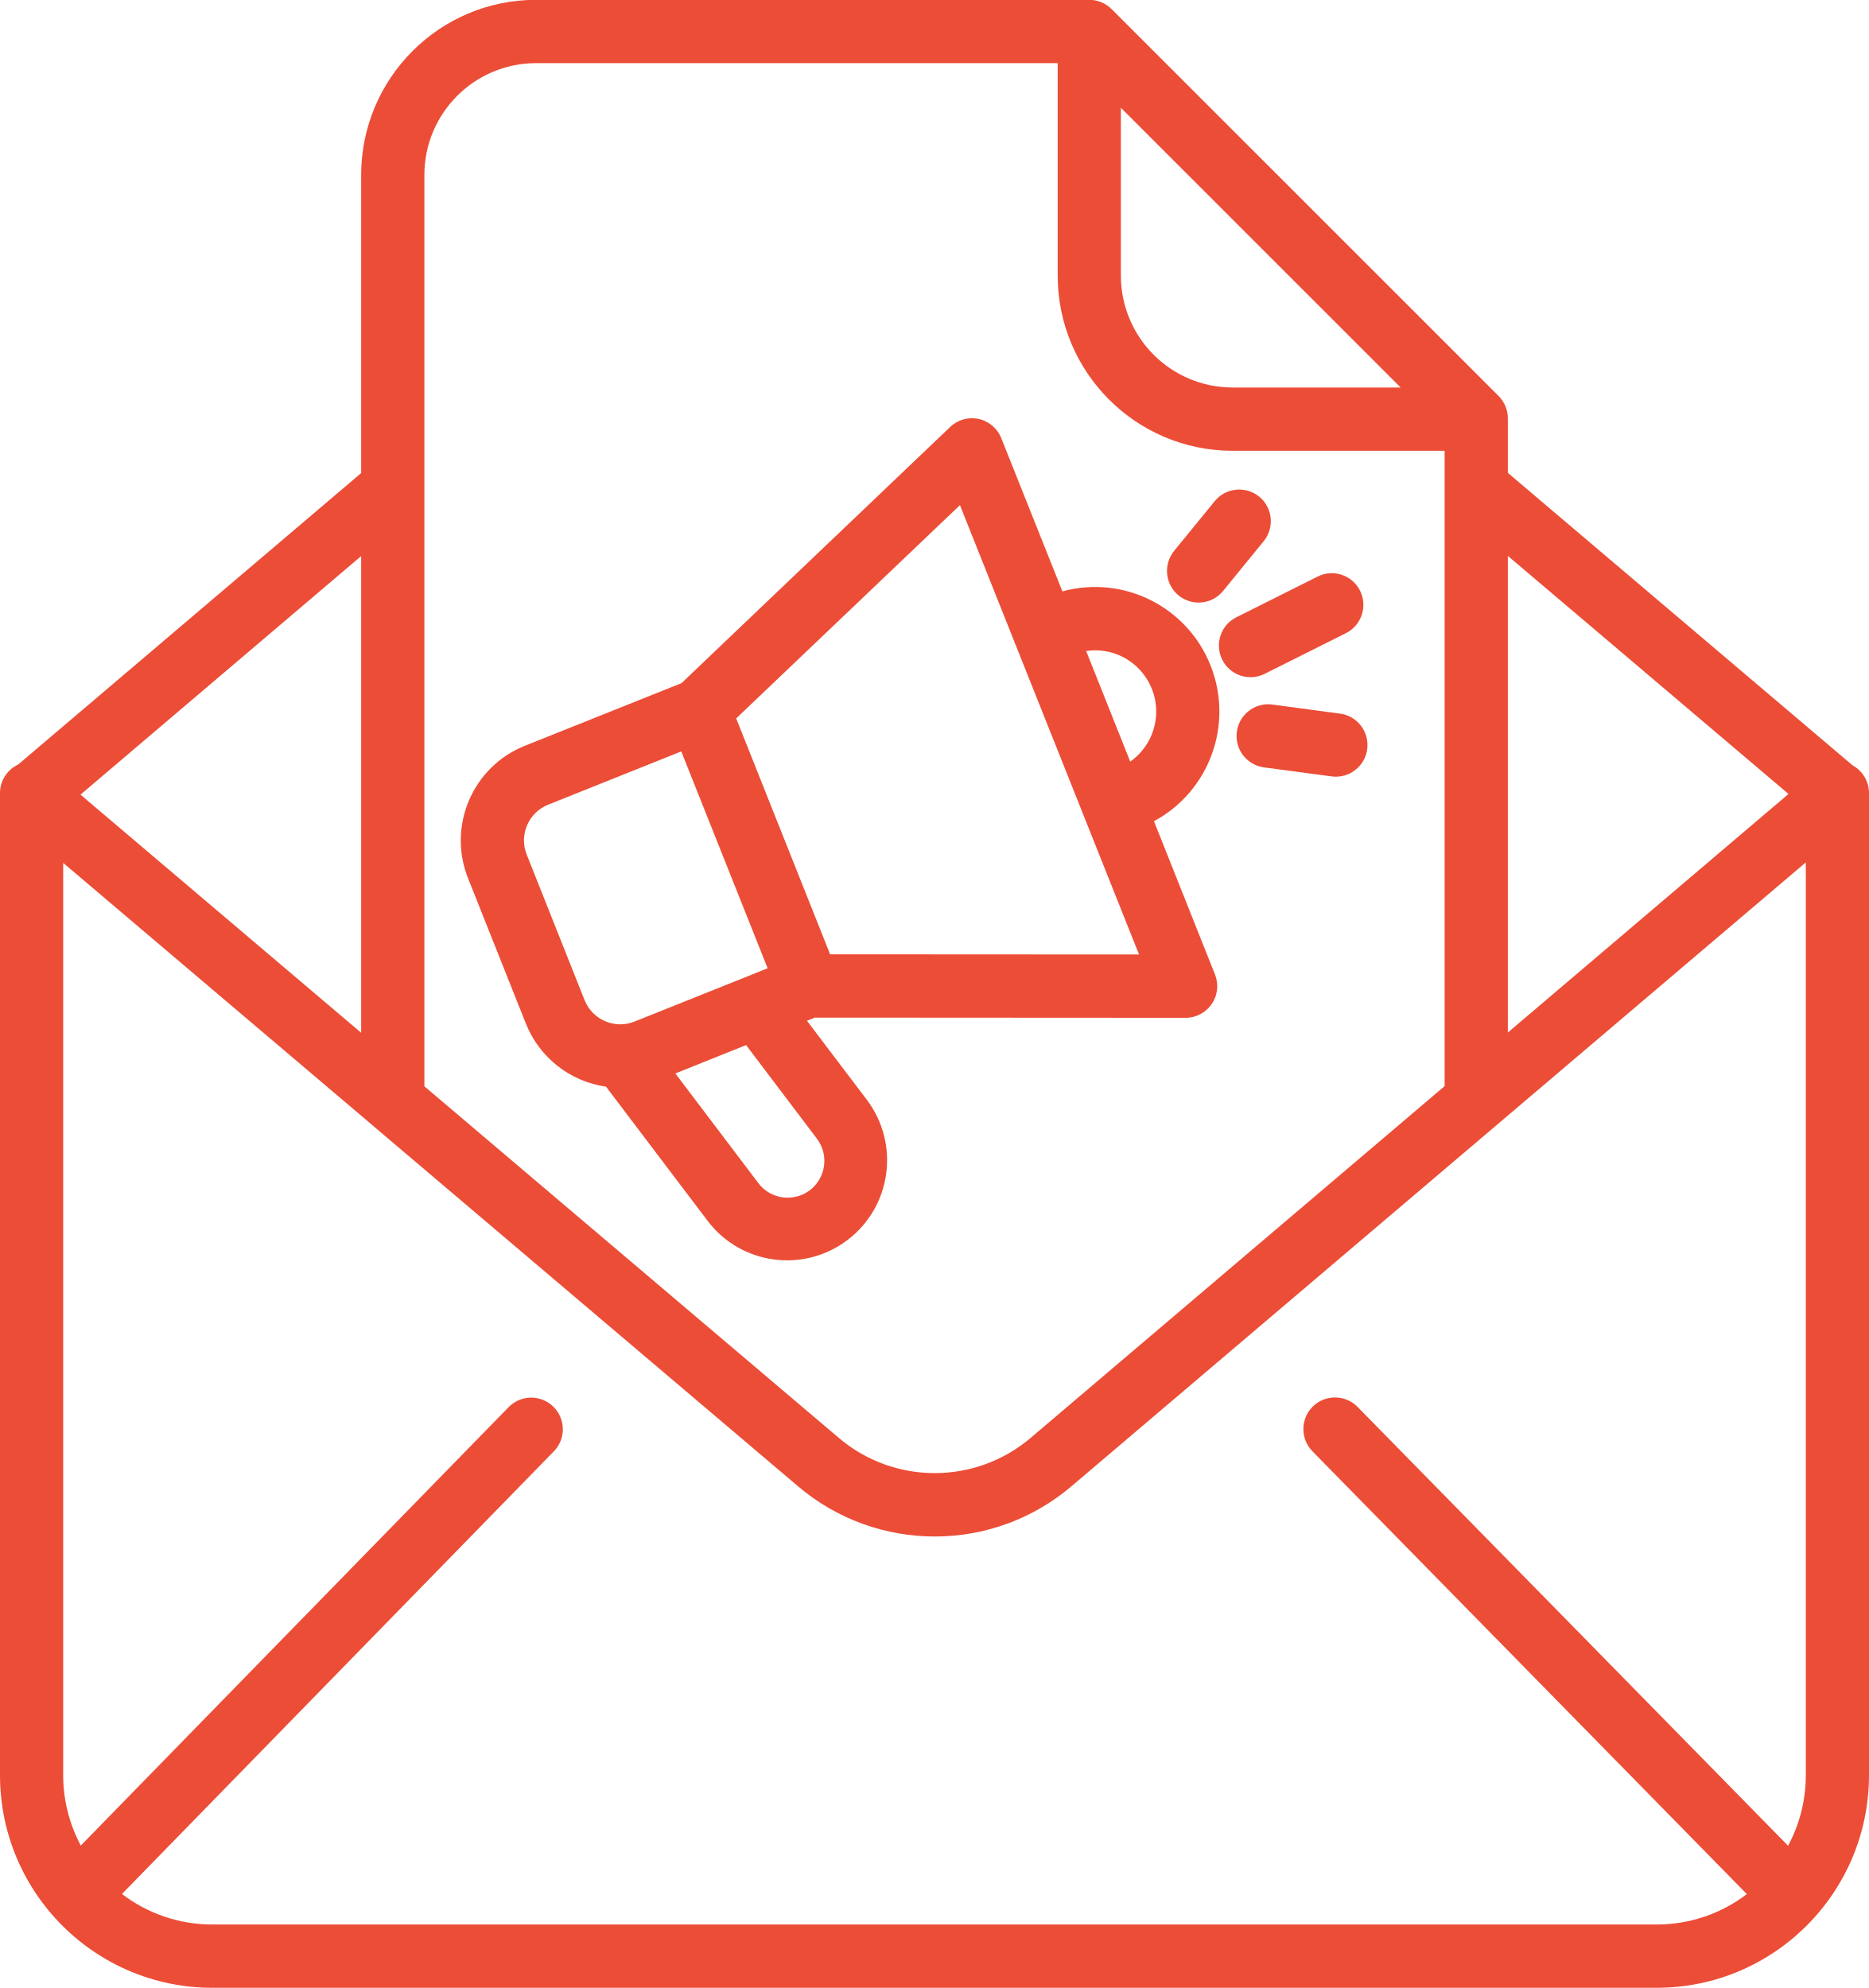
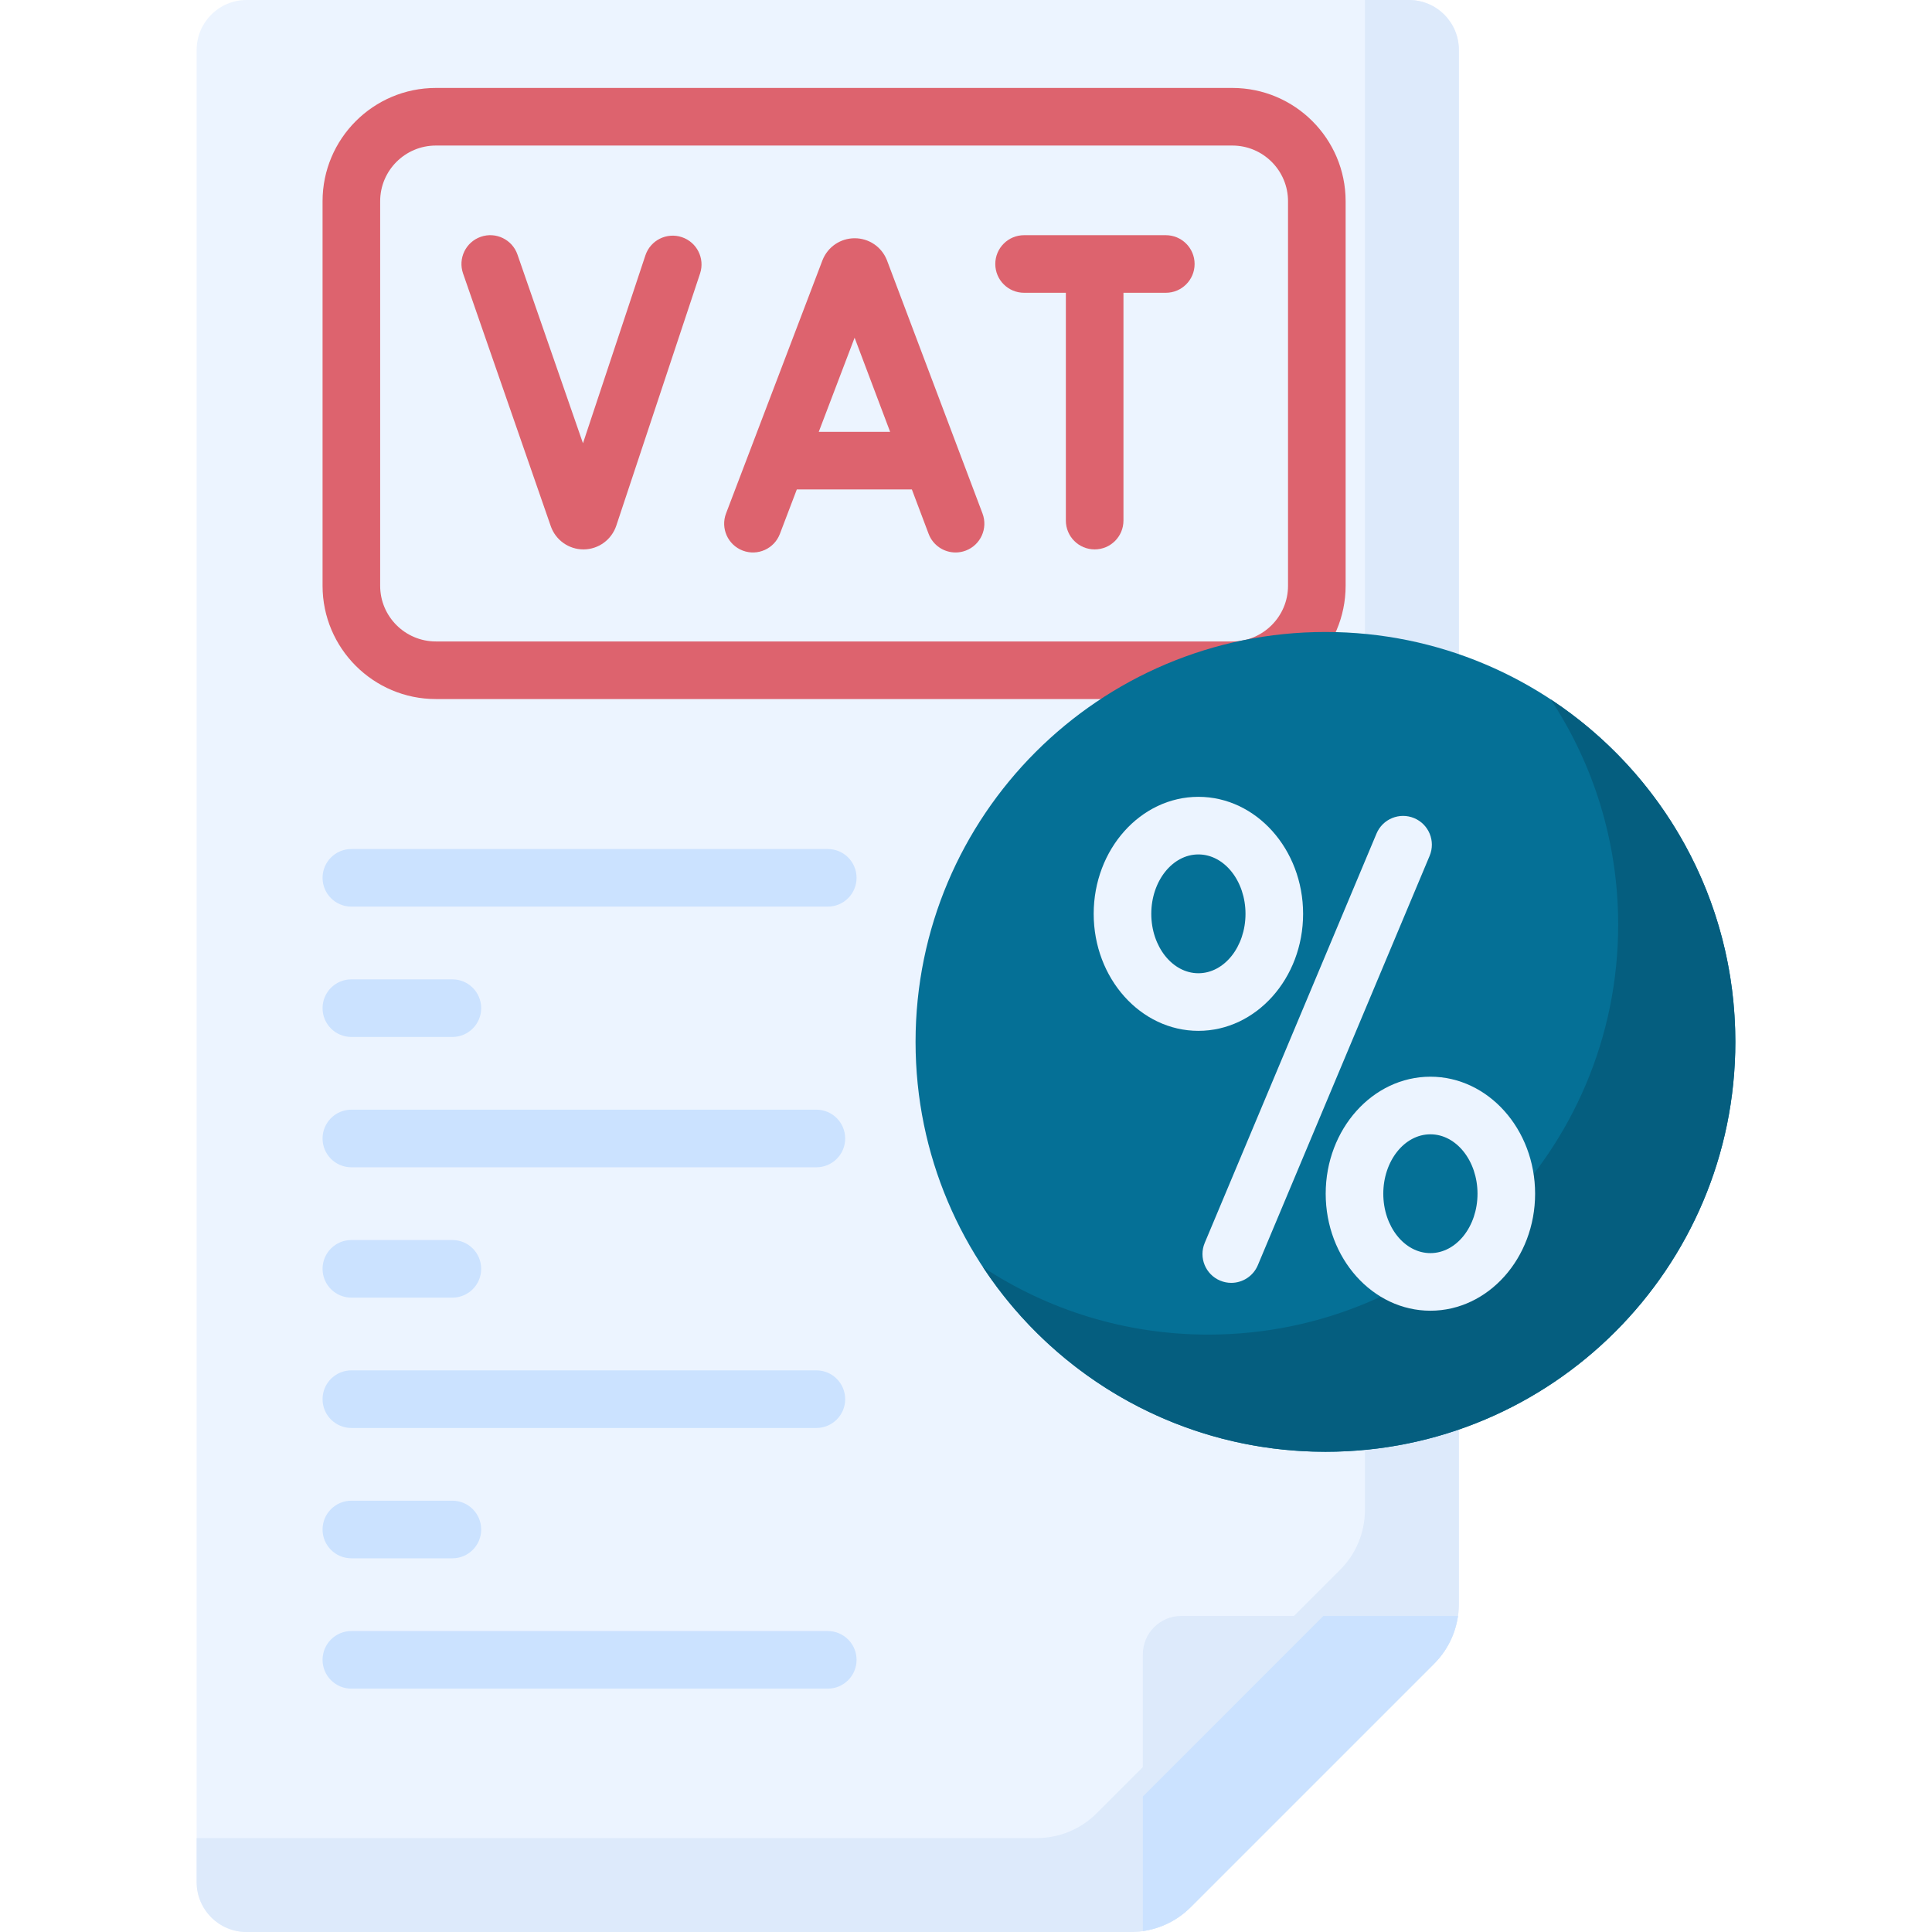
- <svg xmlns="http://www.w3.org/2000/svg" width="47px" height="50px">
-   <path fill-rule="evenodd" fill="#EC4D37" d="M41.664,49.995 L5.335,49.995 C2.390,49.992 0.003,47.601 -0.000,44.650 L-0.000,19.948 C0.000,19.639 0.179,19.358 0.459,19.227 L9.082,11.898 L9.082,4.399 C9.085,1.968 11.051,-0.002 13.477,-0.004 L27.209,-0.004 C27.236,-0.004 27.263,-0.003 27.289,-0.001 L27.303,0.001 C27.333,-0.002 27.362,-0.004 27.393,-0.004 C27.609,-0.004 27.817,0.085 27.967,0.243 C27.969,0.245 27.972,0.247 27.974,0.249 L37.684,9.958 C37.834,10.108 37.918,10.311 37.918,10.521 L37.918,11.893 L46.588,19.250 C46.842,19.390 47.000,19.657 47.000,19.948 L47.000,44.650 C46.997,47.601 44.610,49.992 41.664,49.995 ZM9.082,13.986 L2.024,19.986 L9.082,25.975 L9.082,13.986 ZM28.187,2.711 L28.187,6.934 C28.189,8.487 29.444,9.744 30.993,9.746 L35.222,9.746 L28.187,2.711 ZM36.328,11.338 L30.993,11.338 C28.567,11.335 26.600,9.365 26.598,6.935 L26.598,1.588 L13.477,1.588 C11.929,1.591 10.673,2.848 10.672,4.399 L10.672,27.322 L21.086,36.158 C22.481,37.349 24.534,37.347 25.929,36.155 L36.328,27.317 L36.328,11.338 ZM37.918,13.981 L37.918,25.969 L44.976,19.969 L37.918,13.981 ZM45.411,21.690 L26.957,37.370 C24.971,39.069 22.046,39.069 20.058,37.373 L9.371,28.306 L9.371,28.305 L1.589,21.703 L1.589,44.650 C1.589,45.266 1.741,45.874 2.032,46.417 L12.795,35.386 C13.103,35.077 13.603,35.073 13.915,35.379 C14.226,35.685 14.234,36.183 13.932,36.498 L3.067,47.635 C3.718,48.134 4.516,48.403 5.335,48.403 L41.664,48.403 C42.482,48.403 43.278,48.135 43.928,47.638 L33.004,36.501 C32.696,36.186 32.701,35.684 33.013,35.375 C33.327,35.068 33.830,35.072 34.138,35.384 L44.965,46.422 C45.259,45.877 45.411,45.268 45.411,44.650 L45.411,21.690 ZM20.293,25.673 L21.803,27.667 C22.635,28.776 22.416,30.349 21.313,31.187 C20.210,32.024 18.639,31.813 17.799,30.711 L15.240,27.331 C14.333,27.201 13.565,26.597 13.225,25.746 L11.769,22.087 C11.248,20.773 11.885,19.285 13.194,18.759 L17.139,17.181 L23.894,10.739 C24.085,10.556 24.354,10.481 24.611,10.537 C24.869,10.594 25.083,10.775 25.180,11.022 L26.716,14.874 C28.249,14.455 29.852,15.255 30.441,16.734 C31.030,18.214 30.418,19.901 29.019,20.654 L30.553,24.507 C30.651,24.752 30.622,25.031 30.473,25.249 C30.325,25.468 30.079,25.599 29.815,25.599 L20.490,25.594 L20.293,25.673 ZM19.065,29.749 C19.263,30.017 19.589,30.157 19.919,30.115 C20.249,30.077 20.531,29.860 20.659,29.553 C20.787,29.245 20.740,28.894 20.536,28.630 L18.762,26.285 L16.983,26.998 L19.065,29.749 ZM17.132,18.899 L13.784,20.239 C13.545,20.334 13.355,20.520 13.255,20.757 C13.153,20.991 13.150,21.257 13.246,21.496 L14.701,25.155 C14.899,25.650 15.460,25.891 15.955,25.694 L19.304,24.353 L17.132,18.899 ZM29.067,17.736 C29.009,17.181 28.656,16.701 28.144,16.480 C27.882,16.368 27.595,16.330 27.314,16.374 L28.422,19.155 C28.878,18.835 29.124,18.291 29.067,17.736 ZM28.643,24.006 L25.543,16.225 C25.537,16.212 25.531,16.201 25.525,16.186 C25.519,16.172 25.515,16.158 25.510,16.144 L24.140,12.705 L18.513,18.069 L20.875,24.002 L28.643,24.006 ZM31.091,15.525 L33.135,14.501 C33.527,14.303 34.005,14.464 34.201,14.856 C34.398,15.249 34.238,15.728 33.846,15.925 L31.803,16.948 C31.410,17.145 30.932,16.985 30.736,16.593 C30.540,16.199 30.699,15.720 31.091,15.525 ZM32.006,17.721 L33.709,17.950 C34.139,18.012 34.439,18.411 34.381,18.844 C34.324,19.275 33.930,19.580 33.499,19.529 L31.796,19.302 C31.511,19.266 31.268,19.082 31.157,18.817 C31.047,18.553 31.088,18.247 31.263,18.021 C31.439,17.795 31.723,17.680 32.006,17.721 ZM30.756,14.864 C30.479,15.203 29.978,15.254 29.638,14.976 C29.298,14.696 29.249,14.196 29.526,13.855 L30.548,12.603 C30.826,12.264 31.327,12.215 31.666,12.492 C32.006,12.769 32.056,13.272 31.778,13.612 L30.756,14.864 Z" />
+ <svg xmlns="http://www.w3.org/2000/svg" id="Capa_1" enable-background="new 0 0 512 512" height="512" viewBox="0 0 512 512" width="512">
+   <g>
+     <g>
+       <path d="m386.617 425.074v-411.845c0-7.306-5.923-13.229-13.229-13.229h-308.043c-7.306 0-13.229 5.923-13.229 13.229v485.541c0 7.306 5.923 13.229 13.229 13.229h234.346c5.929 0 11.615-2.355 15.808-6.548l64.571-64.571c4.192-4.191 6.547-9.877 6.547-15.806z" fill="#ecf4ff" />
+     </g>
+     <g>
+       <path d="m373.388 0h-11.667v400.178c0 5.929-2.355 11.615-6.548 15.808l-64.571 64.571c-4.192 4.192-9.879 6.548-15.808 6.548h-222.678v11.666c0 7.306 5.923 13.229 13.229 13.229h234.346c5.929 0 11.615-2.355 15.808-6.548l64.571-64.571c4.192-4.192 6.548-9.879 6.548-15.808v-411.844c-.001-7.306-5.924-13.229-13.23-13.229z" fill="#ddeafb" />
+     </g>
+     <g fill="#dd636e">
+       <path d="m235.073 69.032c-.026-.07-.054-.138-.082-.207-1.42-3.455-4.75-5.686-8.484-5.686-.003 0-.006 0-.009 0-3.738.004-7.068 2.242-8.483 5.701-.023.058-.046.115-.068.173l-25.536 67.048c-1.5 3.938.477 8.348 4.416 9.849 3.941 1.502 8.349-.476 9.849-4.416l4.487-11.783h30.492l4.439 11.762c1.154 3.056 4.058 4.939 7.142 4.939.895 0 1.806-.159 2.693-.494 3.944-1.488 5.934-5.891 4.446-9.836zm-18.095 45.415 9.502-24.949 9.415 24.949z" />
+       <path d="m180.684 62.843c-4.003-1.33-8.32.836-9.649 4.837l-16.541 49.792-17.361-50.013c-1.383-3.983-5.732-6.094-9.713-4.708-3.982 1.382-6.089 5.73-4.708 9.712l23.269 67.036c1.298 3.655 4.764 6.1 8.639 6.1.021 0 .041 0 .062-.001 3.899-.026 7.363-2.524 8.635-6.267l22.204-66.839c1.329-4-.837-8.32-4.837-9.649z" />
+       <path d="m308.951 62.328h-37.557c-4.215 0-7.632 3.417-7.632 7.632 0 4.216 3.417 7.632 7.632 7.632h11.07v60.373c0 4.216 3.417 7.632 7.632 7.632s7.632-3.417 7.632-7.632v-60.372h11.222c4.215 0 7.632-3.417 7.632-7.632.002-4.216-3.416-7.633-7.631-7.633z" />
+     </g>
+     <g>
+       <path d="m326.584 185.256h-211.082c-16.553 0-30.021-13.467-30.021-30.021v-101.907c0-16.554 13.467-30.021 30.021-30.021h211.082c16.553 0 30.021 13.467 30.021 30.021v101.907c0 16.554-13.468 30.021-30.021 30.021zm-211.082-146.684c-8.136 0-14.756 6.62-14.756 14.756v101.907c0 8.136 6.62 14.756 14.756 14.756h211.082c8.136 0 14.756-6.62 14.756-14.756v-101.907c0-8.136-6.62-14.756-14.756-14.756z" fill="#dd636e" />
+     </g>
+     <g>
+       <g>
+         <path d="m219.366 240.262h-126.252c-4.215 0-7.632-3.417-7.632-7.632s3.417-7.632 7.632-7.632h126.253c4.215 0 7.632 3.417 7.632 7.632s-3.417 7.632-7.633 7.632z" fill="#cbe2ff" />
+       </g>
+       <g>
+         <path d="m119.888 274.804h-26.774c-4.215 0-7.632-3.417-7.632-7.632s3.417-7.632 7.632-7.632h26.774c4.215 0 7.632 3.417 7.632 7.632s-3.417 7.632-7.632 7.632z" fill="#cbe2ff" />
+       </g>
+       <g>
+         <path d="m216.35 309.344h-123.236c-4.215 0-7.632-3.417-7.632-7.632s3.417-7.632 7.632-7.632h123.236c4.215 0 7.632 3.417 7.632 7.632s-3.417 7.632-7.632 7.632z" fill="#cbe2ff" />
+       </g>
+       <g>
+         <path d="m119.888 343.886h-26.774c-4.215 0-7.632-3.417-7.632-7.632s3.417-7.632 7.632-7.632h26.774c4.215 0 7.632 3.417 7.632 7.632s-3.417 7.632-7.632 7.632z" fill="#cbe2ff" />
+       </g>
+       <g>
+         <path d="m216.35 378.426h-123.236c-4.215 0-7.632-3.417-7.632-7.632s3.417-7.632 7.632-7.632h123.236c4.215 0 7.632 3.417 7.632 7.632s-3.417 7.632-7.632 7.632z" fill="#cbe2ff" />
+       </g>
+       <g>
+         <path d="m119.888 412.968h-26.774c-4.215 0-7.632-3.417-7.632-7.632 0-4.216 3.417-7.632 7.632-7.632h26.774c4.215 0 7.632 3.417 7.632 7.632s-3.417 7.632-7.632 7.632z" fill="#cbe2ff" />
+       </g>
+       <g>
+         <path d="m219.366 447.508h-126.252c-4.215 0-7.632-3.417-7.632-7.632s3.417-7.632 7.632-7.632h126.253c4.215 0 7.632 3.417 7.632 7.632s-3.417 7.632-7.633 7.632z" fill="#cbe2ff" />
+       </g>
+     </g>
+     <path d="m315.499 505.452 64.571-64.571c3.436-3.436 5.612-7.881 6.295-12.636h-73.325c-5.62 0-10.177 4.556-10.177 10.177v73.325c4.754-.683 9.2-2.859 12.636-6.295z" fill="#ddeafb" />
+     <path d="m350.71 428.246-47.847 47.847v35.655c4.754-.683 9.199-2.859 12.636-6.295l64.571-64.571c3.436-3.436 5.612-7.881 6.295-12.636z" fill="#cbe2ff" />
+     <g>
+       <circle cx="351.259" cy="276.107" fill="#057096" r="108.626" />
+     </g>
+     <g>
+       <path d="m410.961 185.354c11.293 17.132 17.872 37.647 17.872 59.702 0 59.992-48.633 108.626-108.626 108.626-22.055 0-42.569-6.579-59.702-17.872 19.427 29.471 52.815 48.924 90.753 48.924 59.992 0 108.626-48.633 108.626-108.626 0-37.938-19.453-71.327-48.923-90.754z" fill="#055e7f" />
+     </g>
+     <g>
+       <g>
+         <path d="m326.298 339.971c-.984 0-1.985-.192-2.95-.596-3.887-1.632-5.715-6.105-4.084-9.992l45.526-108.479c1.631-3.886 6.103-5.714 9.991-4.085 3.887 1.632 5.715 6.105 4.084 9.992l-45.526 108.479c-1.226 2.922-4.059 4.681-7.041 4.681z" fill="#ecf4ff" />
+       </g>
+       <g>
+         <path d="m317.586 273.185c-15.301 0-27.748-13.91-27.748-31.008s12.448-31.009 27.748-31.009c15.301 0 27.748 13.91 27.748 31.009 0 17.098-12.448 31.008-27.748 31.008zm0-46.752c-6.884 0-12.484 7.063-12.484 15.744s5.6 15.743 12.484 15.743 12.484-7.062 12.484-15.743-5.601-15.744-12.484-15.744z" fill="#ecf4ff" />
+       </g>
+       <g>
+         <path d="m379.071 347.354c-15.301 0-27.748-13.91-27.748-31.008s12.448-31.009 27.748-31.009c15.301 0 27.748 13.91 27.748 31.009.001 17.098-12.447 31.008-27.748 31.008zm0-46.751c-6.884 0-12.484 7.063-12.484 15.744s5.6 15.743 12.484 15.743 12.484-7.062 12.484-15.743-5.6-15.744-12.484-15.744z" fill="#ecf4ff" />
+       </g>
+     </g>
+   </g>
</svg>
